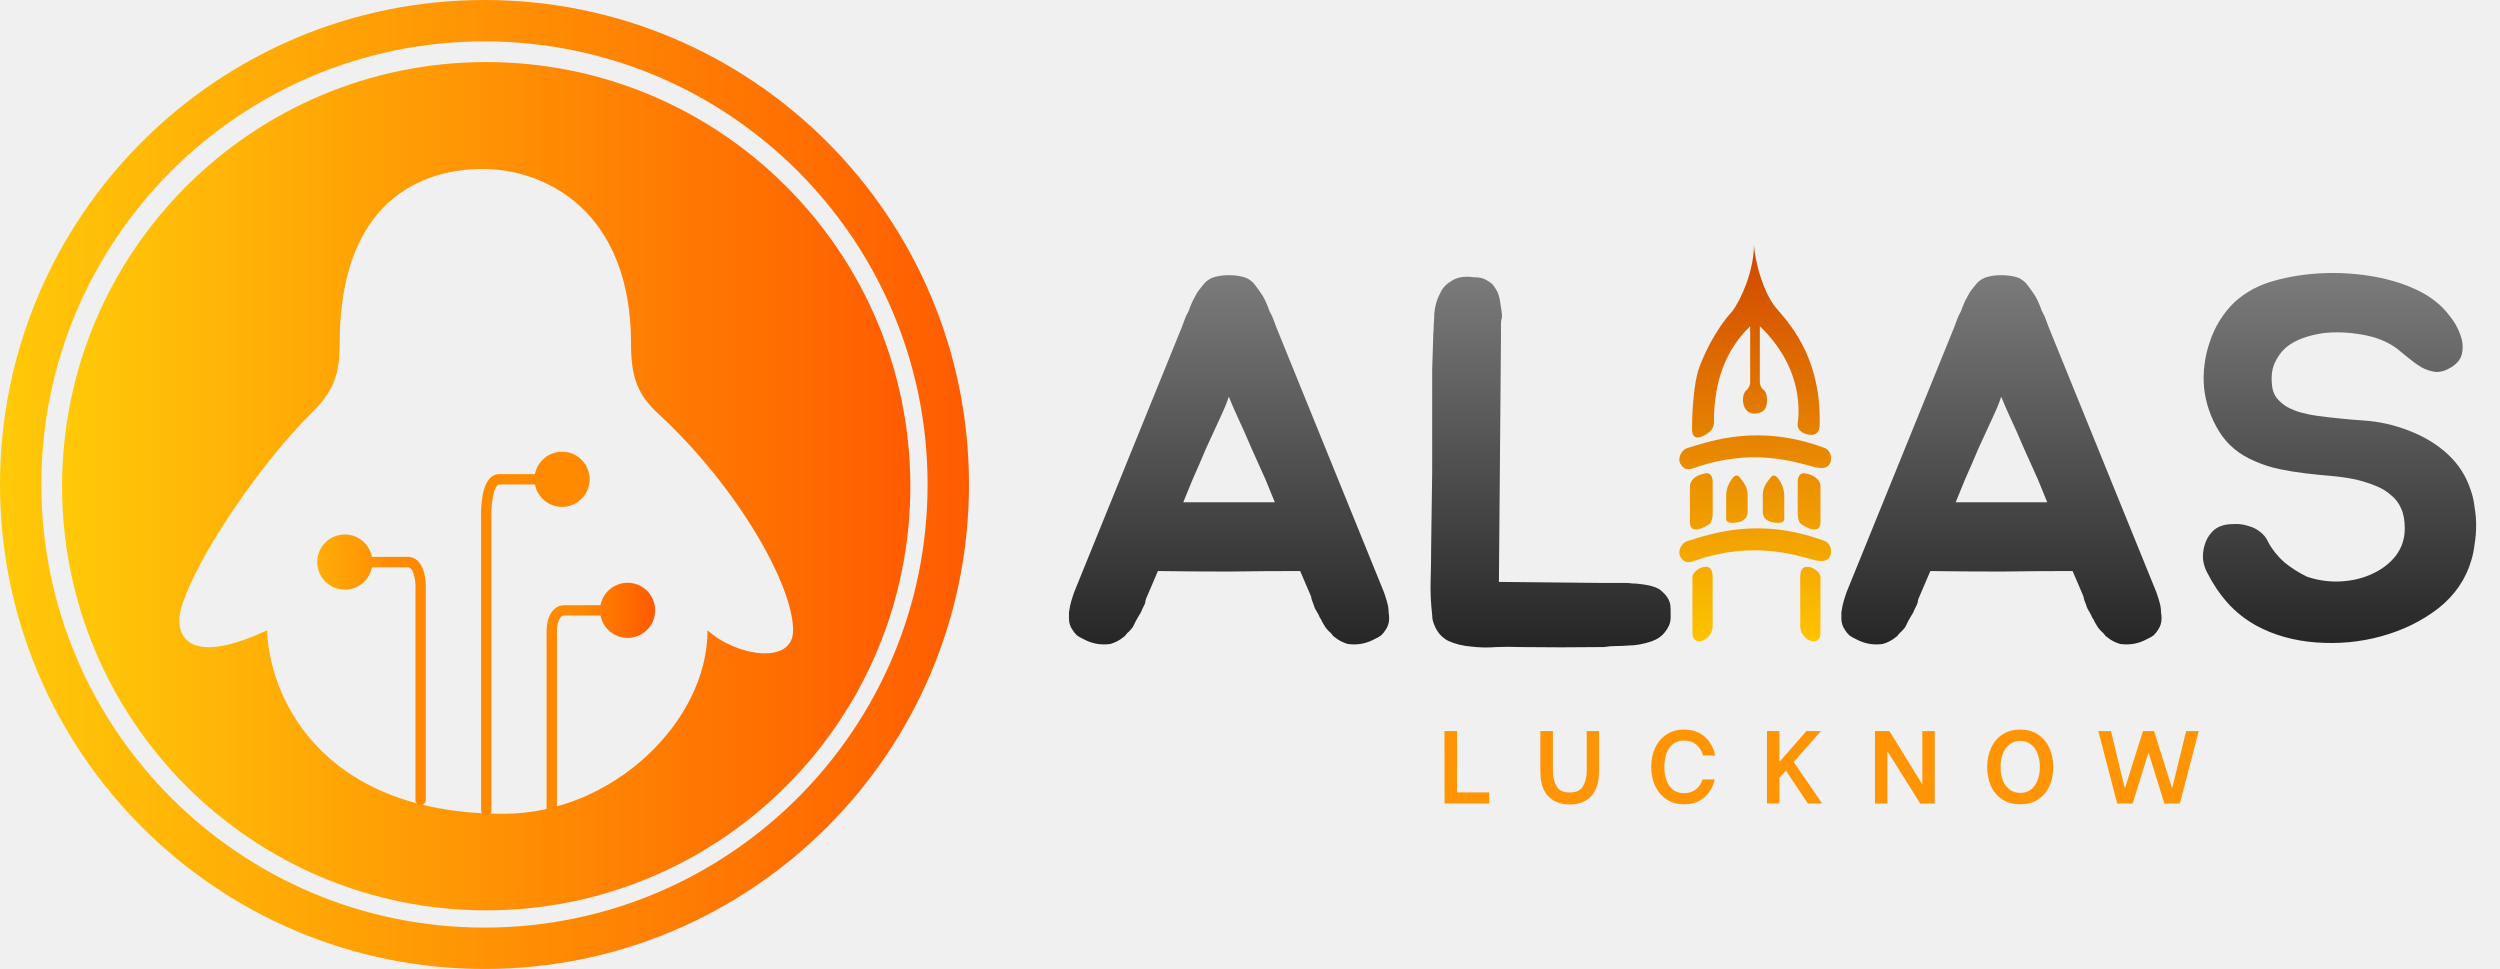
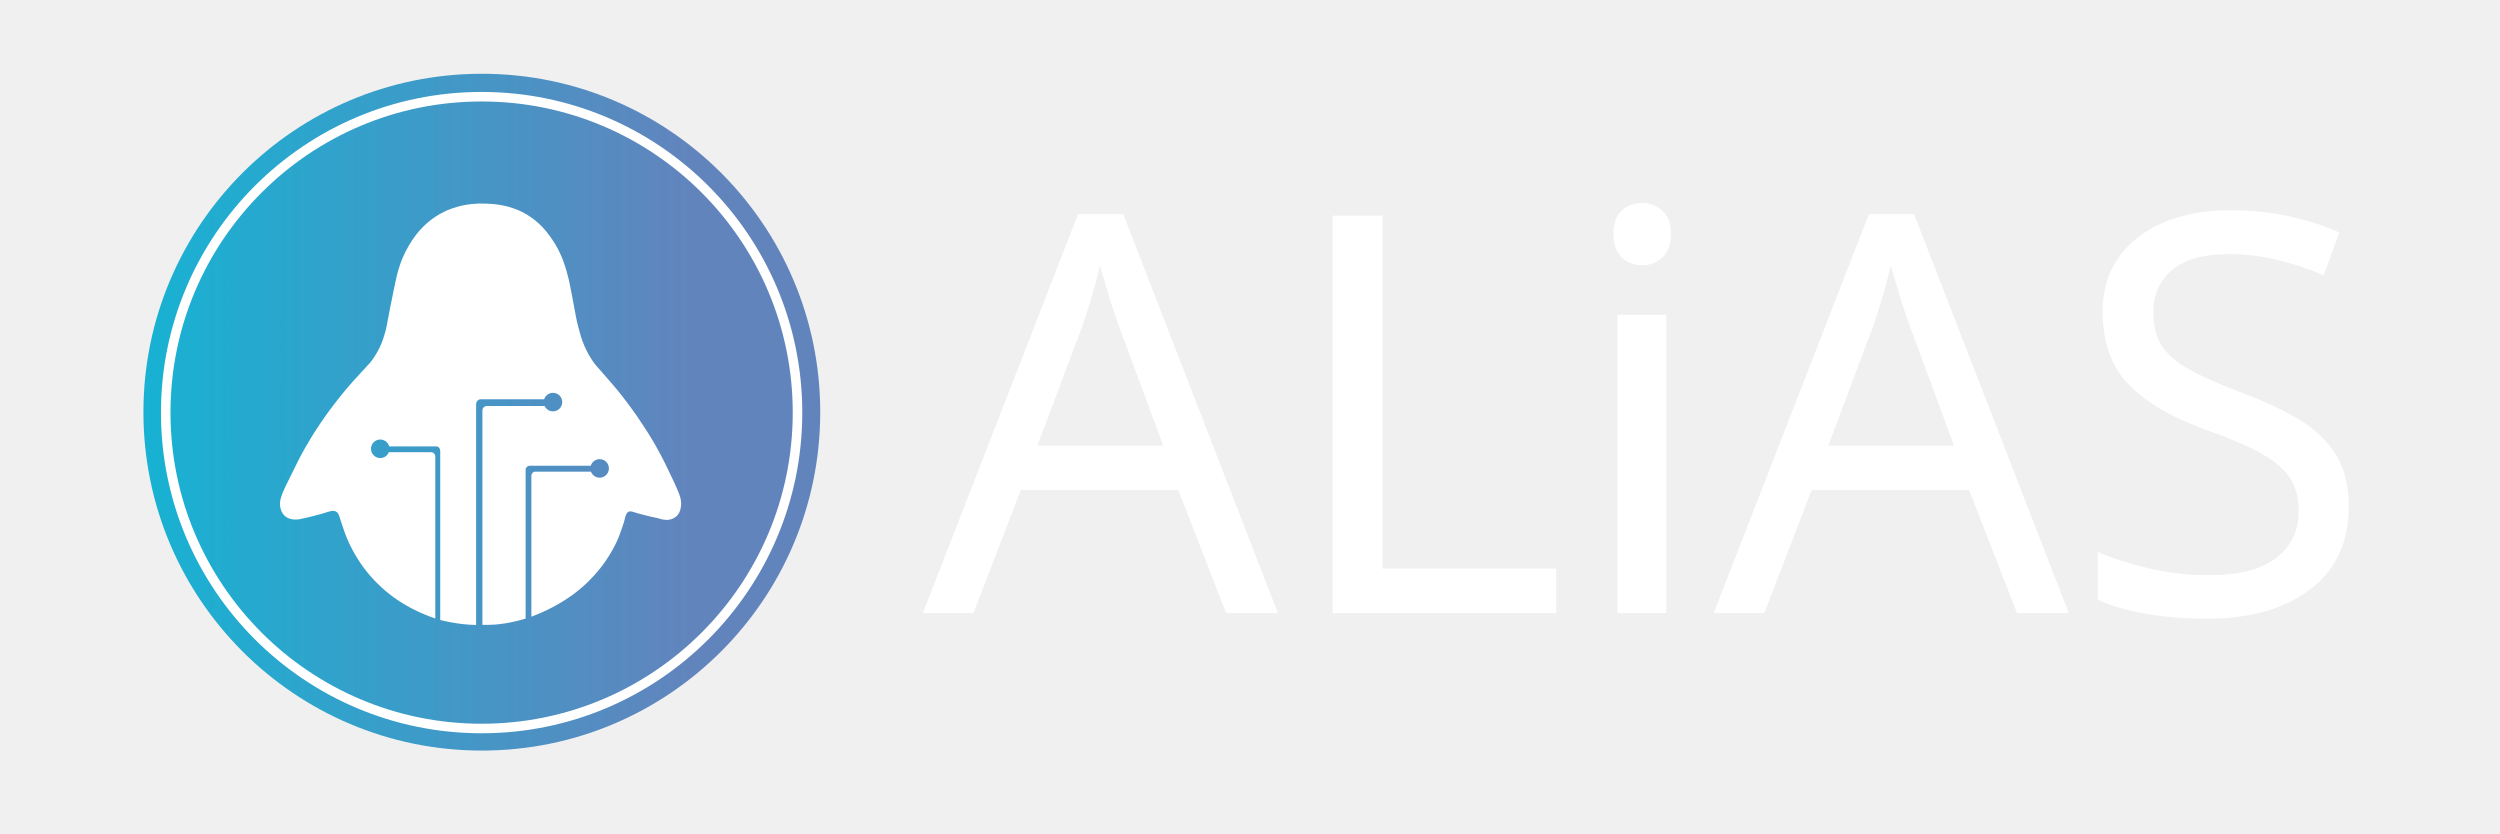
- <svg xmlns="http://www.w3.org/2000/svg" width="725" height="281" viewBox="0 0 725 281" fill="none">
-   <path d="M402.55 175.8C402.65 176.4 402.7 177 402.7 177.6C402.8 178.1 402.85 178.7 402.85 179.4C402.85 180.6 402.5 181.7 401.8 182.7C401.5 183.2 401.1 183.7 400.6 184.2C400.1 184.6 399.5 184.95 398.8 185.25C396.3 186.65 393.65 187.15 390.85 186.75C389.45 186.35 388.2 185.7 387.1 184.8C386.9 184.6 386.75 184.5 386.65 184.5C386.55 184.4 386.45 184.25 386.35 184.05C386.25 183.95 386.15 183.85 386.05 183.75C385.95 183.55 385.8 183.4 385.6 183.3C385.1 182.8 384.7 182.35 384.4 181.95C384.1 181.45 383.8 180.95 383.5 180.45C383.3 179.95 383.05 179.5 382.75 179.1C382.55 178.6 382.3 178.1 382 177.6C381.8 177.2 381.6 176.85 381.4 176.55C381.2 176.15 381.05 175.75 380.95 175.35C380.55 174.45 380.3 173.65 380.2 172.95L377.05 165.6C370.15 165.6 363.25 165.65 356.35 165.75C349.55 165.75 342.7 165.7 335.8 165.6L332.65 172.95C332.45 173.35 332.3 173.75 332.2 174.15C332.2 174.55 332.1 174.95 331.9 175.35C331.7 175.75 331.5 176.15 331.3 176.55C331.2 176.85 331.05 177.2 330.85 177.6C330.55 178.1 330.25 178.6 329.95 179.1C329.75 179.5 329.5 179.95 329.2 180.45C329 180.95 328.75 181.45 328.45 181.95C328.15 182.35 327.75 182.8 327.25 183.3C327.05 183.4 326.9 183.55 326.8 183.75C326.7 183.85 326.6 183.95 326.5 184.05C326.4 184.25 326.3 184.4 326.2 184.5C326.1 184.5 325.95 184.6 325.75 184.8C324.65 185.7 323.4 186.35 322 186.75C319.2 187.15 316.55 186.65 314.05 185.25C313.35 184.95 312.75 184.6 312.25 184.2C311.75 183.7 311.35 183.2 311.05 182.7C310.35 181.7 310 180.6 310 179.4C310 178.7 310 178.1 310 177.6C310.1 177 310.2 176.4 310.3 175.8C310.5 174.9 310.75 174 311.05 173.1C311.35 172.2 311.5 171.75 311.5 171.75L342.7 94.95L343.6 92.55C343.8 91.95 344.05 91.4 344.35 90.9C344.65 90.4 344.9 89.8 345.1 89.1C345.6 87.8 346.15 86.65 346.75 85.65C347.05 85.05 347.4 84.5 347.8 84C348.2 83.5 348.6 83 349 82.5C349.6 81.7 350.45 81.05 351.55 80.55C352.95 80.05 354.55 79.8 356.35 79.8C358.25 79.8 359.9 80.05 361.3 80.55C362.4 81.05 363.25 81.7 363.85 82.5C364.55 83.4 365.3 84.45 366.1 85.65C366.7 86.65 367.25 87.8 367.75 89.1C367.95 89.8 368.2 90.4 368.5 90.9C368.8 91.4 369.05 91.95 369.25 92.55L370.15 94.95L401.35 171.75C401.35 171.75 401.5 172.2 401.8 173.1C402.1 174 402.35 174.9 402.55 175.8ZM367 139.05C365.7 136.15 364.35 133.15 362.95 130.05C361.65 126.95 360.25 123.8 358.75 120.6C358.35 119.7 357.95 118.8 357.55 117.9C357.15 116.9 356.75 115.95 356.35 115.05C356.05 115.95 355.7 116.9 355.3 117.9C354.9 118.8 354.5 119.7 354.1 120.6C352.6 123.8 351.15 126.95 349.75 130.05C348.45 133.15 347.15 136.15 345.85 139.05L343.15 145.65H369.7L367 139.05ZM484.183 174.6C484.383 175.1 484.483 175.85 484.483 176.85C484.483 177.75 484.483 178.5 484.483 179.1C484.483 179.9 484.333 180.65 484.033 181.35C483.733 182.05 483.333 182.7 482.833 183.3C481.933 184.5 480.633 185.4 478.933 186C476.533 186.8 474.283 187.2 472.183 187.2C471.083 187.3 469.933 187.35 468.733 187.35C467.533 187.35 466.333 187.45 465.133 187.65H464.533C456.833 187.75 448.883 187.75 440.683 187.65C438.683 187.55 436.433 187.55 433.933 187.65C431.433 187.85 428.983 187.8 426.583 187.5C424.183 187.3 421.983 186.75 419.983 185.85C418.083 184.85 416.733 183.3 415.933 181.2C415.733 180.7 415.583 180.25 415.483 179.85C415.383 179.35 415.333 178.85 415.333 178.35C414.933 174.95 414.783 171.6 414.883 168.3C414.983 165 415.033 161.75 415.033 158.55L415.333 136.8V116.7C415.333 113.1 415.333 109.9 415.333 107.1C415.433 104.3 415.533 101.2 415.633 97.8V97.05C415.733 96.05 415.783 95.05 415.783 94.05C415.883 93.05 415.933 92.05 415.933 91.05C416.133 88.75 416.683 86.8 417.583 85.2C418.183 83.7 419.233 82.5 420.733 81.6C422.033 80.7 423.583 80.25 425.383 80.25C426.083 80.25 426.733 80.3 427.333 80.4C428.033 80.4 428.683 80.45 429.283 80.55C429.883 80.65 430.433 80.85 430.933 81.15C431.533 81.45 432.133 81.85 432.733 82.35C433.333 83.05 433.883 83.9 434.383 84.9C434.783 86 435.033 87.1 435.133 88.2C435.233 88.9 435.333 89.55 435.433 90.15C435.533 90.75 435.583 91.35 435.583 91.95C435.383 92.55 435.283 93.15 435.283 93.75C435.283 94.35 435.283 94.9 435.283 95.4V98.1L434.683 168.75L464.383 169.05H471.433C472.033 169.05 472.683 169.1 473.383 169.2C474.083 169.2 474.783 169.25 475.483 169.35C476.283 169.45 476.983 169.55 477.583 169.65C478.183 169.75 478.783 169.9 479.383 170.1C480.483 170.4 481.383 170.9 482.083 171.6C483.183 172.6 483.883 173.6 484.183 174.6Z" fill="url(#paint0_linear_254_58)" />
-   <path d="M431.88 229.79V233H418.92L418.89 212H422.55L422.52 229.79H431.88ZM455.257 233.3C452.637 233.3 450.557 232.51 449.017 230.93C447.477 229.33 446.707 226.95 446.707 223.79V212H450.337V223.58C450.337 225.26 450.677 226.72 451.357 227.96C452.037 229.2 453.337 229.82 455.257 229.82C457.117 229.82 458.397 229.2 459.097 227.96C459.797 226.72 460.147 225.26 460.147 223.58V212H463.717V223.79C463.717 226.95 462.947 229.33 461.407 230.93C459.887 232.51 457.837 233.3 455.257 233.3ZM488.395 233.24C486.415 233.24 484.705 232.76 483.265 231.8C481.825 230.82 480.725 229.51 479.965 227.87C479.225 226.23 478.855 224.41 478.855 222.41C478.855 220.39 479.225 218.56 479.965 216.92C480.725 215.28 481.825 213.98 483.265 213.02C484.705 212.06 486.415 211.58 488.395 211.58C490.815 211.58 492.805 212.27 494.365 213.65C495.925 215.03 496.945 216.85 497.425 219.11H493.885C493.565 217.83 492.925 216.79 491.965 215.99C491.005 215.17 489.835 214.76 488.455 214.76C486.555 214.76 485.115 215.46 484.135 216.86C483.155 218.24 482.665 220.08 482.665 222.38C482.665 224.68 483.155 226.53 484.135 227.93C485.135 229.33 486.575 230.03 488.455 230.03C489.775 230.03 490.895 229.66 491.815 228.92C492.735 228.16 493.375 227.2 493.735 226.04H497.275C496.775 228.18 495.755 229.92 494.215 231.26C492.675 232.58 490.735 233.24 488.395 233.24ZM512.428 212H516.028V220.79H516.178L523.858 212H528.088L520.168 220.97L528.418 233H524.278L517.918 223.49L516.028 225.56V233H512.428V212ZM543.736 212H547.936L557.386 227.33H557.476V212H561.076V233.03H556.876L547.456 218.03H547.336V233.03H543.736V212ZM585.889 233.24C583.849 233.24 582.109 232.77 580.669 231.83C579.229 230.89 578.139 229.61 577.399 227.99C576.659 226.35 576.289 224.51 576.289 222.47C576.289 220.43 576.659 218.59 577.399 216.95C578.139 215.29 579.229 213.98 580.669 213.02C582.129 212.06 583.869 211.58 585.889 211.58C587.889 211.58 589.609 212.06 591.049 213.02C592.489 213.98 593.579 215.28 594.319 216.92C595.059 218.56 595.429 220.41 595.429 222.47C595.429 224.51 595.059 226.35 594.319 227.99C593.579 229.61 592.489 230.89 591.049 231.83C589.609 232.77 587.889 233.24 585.889 233.24ZM585.889 229.94C587.669 229.94 589.059 229.24 590.059 227.84C591.059 226.44 591.559 224.63 591.559 222.41C591.559 220.99 591.339 219.71 590.899 218.57C590.459 217.43 589.809 216.53 588.949 215.87C588.109 215.19 587.089 214.85 585.889 214.85C584.689 214.85 583.659 215.19 582.799 215.87C581.939 216.53 581.279 217.44 580.819 218.6C580.379 219.74 580.159 221.02 580.159 222.44C580.159 223.86 580.379 225.14 580.819 226.28C581.259 227.4 581.909 228.29 582.769 228.95C583.629 229.61 584.669 229.94 585.889 229.94ZM608.51 212H612.17L616.13 228.35H616.31L621.47 212H624.68L629.81 228.35H629.99L633.98 212H637.64L632.15 233.03H627.68L623.15 218.48H622.97L618.47 233.03H614L608.51 212Z" fill="#FF9404" />
-   <path d="M626.55 175.8C626.65 176.4 626.7 177 626.7 177.6C626.8 178.1 626.85 178.7 626.85 179.4C626.85 180.6 626.5 181.7 625.8 182.7C625.5 183.2 625.1 183.7 624.6 184.2C624.1 184.6 623.5 184.95 622.8 185.25C620.3 186.65 617.65 187.15 614.85 186.75C613.45 186.35 612.2 185.7 611.1 184.8C610.9 184.6 610.75 184.5 610.65 184.5C610.55 184.4 610.45 184.25 610.35 184.05C610.25 183.95 610.15 183.85 610.05 183.75C609.95 183.55 609.8 183.4 609.6 183.3C609.1 182.8 608.7 182.35 608.4 181.95C608.1 181.45 607.8 180.95 607.5 180.45C607.3 179.95 607.05 179.5 606.75 179.1C606.55 178.6 606.3 178.1 606 177.6C605.8 177.2 605.6 176.85 605.4 176.55C605.2 176.15 605.05 175.75 604.95 175.35C604.55 174.45 604.3 173.65 604.2 172.95L601.05 165.6C594.15 165.6 587.25 165.65 580.35 165.75C573.55 165.75 566.7 165.7 559.8 165.6L556.65 172.95C556.45 173.35 556.3 173.75 556.2 174.15C556.2 174.55 556.1 174.95 555.9 175.35C555.7 175.75 555.5 176.15 555.3 176.55C555.2 176.85 555.05 177.2 554.85 177.6C554.55 178.1 554.25 178.6 553.95 179.1C553.75 179.5 553.5 179.95 553.2 180.45C553 180.95 552.75 181.45 552.45 181.95C552.15 182.35 551.75 182.8 551.25 183.3C551.05 183.4 550.9 183.55 550.8 183.75C550.7 183.85 550.6 183.95 550.5 184.05C550.4 184.25 550.3 184.4 550.2 184.5C550.1 184.5 549.95 184.6 549.75 184.8C548.65 185.7 547.4 186.35 546 186.75C543.2 187.15 540.55 186.65 538.05 185.25C537.35 184.95 536.75 184.6 536.25 184.2C535.75 183.7 535.35 183.2 535.05 182.7C534.35 181.7 534 180.6 534 179.4C534 178.7 534 178.1 534 177.6C534.1 177 534.2 176.4 534.3 175.8C534.5 174.9 534.75 174 535.05 173.1C535.35 172.2 535.5 171.75 535.5 171.75L566.7 94.95L567.6 92.55C567.8 91.95 568.05 91.4 568.35 90.9C568.65 90.4 568.9 89.8 569.1 89.1C569.6 87.8 570.15 86.65 570.75 85.65C571.05 85.05 571.4 84.5 571.8 84C572.2 83.5 572.6 83 573 82.5C573.6 81.7 574.45 81.05 575.55 80.55C576.95 80.05 578.55 79.8 580.35 79.8C582.25 79.8 583.9 80.05 585.3 80.55C586.4 81.05 587.25 81.7 587.85 82.5C588.55 83.4 589.3 84.45 590.1 85.65C590.7 86.65 591.25 87.8 591.75 89.1C591.95 89.8 592.2 90.4 592.5 90.9C592.8 91.4 593.05 91.95 593.25 92.55L594.15 94.95L625.35 171.75C625.35 171.75 625.5 172.2 625.8 173.1C626.1 174 626.35 174.9 626.55 175.8ZM591 139.05C589.7 136.15 588.35 133.15 586.95 130.05C585.65 126.95 584.25 123.8 582.75 120.6C582.35 119.7 581.95 118.8 581.55 117.9C581.15 116.9 580.75 115.95 580.35 115.05C580.05 115.95 579.7 116.9 579.3 117.9C578.9 118.8 578.5 119.7 578.1 120.6C576.6 123.8 575.15 126.95 573.75 130.05C572.45 133.15 571.15 136.15 569.85 139.05L567.15 145.65H593.7L591 139.05ZM716.583 142.35C717.083 143.75 717.433 145.35 717.633 147.15C717.933 148.85 718.083 150.6 718.083 152.4C718.083 154.2 717.933 156 717.633 157.8C717.433 159.5 717.133 161 716.733 162.3C715.133 167.9 711.933 172.6 707.133 176.4C702.333 180.1 696.833 182.8 690.633 184.5C684.533 186.2 678.183 186.8 671.583 186.3C665.083 185.8 659.283 184.15 654.183 181.35C650.983 179.55 648.233 177.35 645.933 174.75C643.633 172.15 641.683 169.25 640.083 166.05C639.483 164.95 639.083 163.7 638.883 162.3C638.783 160.8 638.933 159.4 639.333 158.1C639.733 156.7 640.383 155.5 641.283 154.5C642.183 153.4 643.433 152.65 645.033 152.25C646.033 152.05 647.133 151.95 648.333 151.95C649.633 151.95 650.883 152.15 652.083 152.55C653.283 152.85 654.383 153.4 655.383 154.2C656.383 154.9 657.183 155.9 657.783 157.2C658.883 159.3 660.433 161.25 662.433 163.05C664.533 164.75 666.733 166.15 669.033 167.25C672.333 168.35 675.633 168.8 678.933 168.6C682.333 168.4 685.383 167.65 688.083 166.35C690.883 165.05 693.133 163.3 694.833 161.1C696.533 158.8 697.383 156.2 697.383 153.3C697.383 150.9 697.033 148.95 696.333 147.45C695.633 145.85 694.633 144.55 693.333 143.55C692.133 142.45 690.633 141.55 688.833 140.85C687.133 140.15 685.233 139.55 683.133 139.05C680.733 138.55 678.283 138.2 675.783 138C673.383 137.8 670.933 137.55 668.433 137.25C665.933 136.95 663.483 136.55 661.083 136.05C658.683 135.55 656.333 134.8 654.033 133.8C649.433 131.9 645.933 129 643.533 125.1C641.133 121.2 639.683 117 639.183 112.5C638.783 108 639.333 103.55 640.833 99.15C642.333 94.65 644.733 90.8 648.033 87.6C651.233 84.7 655.033 82.65 659.433 81.45C663.933 80.15 668.883 79.4 674.283 79.2C677.283 79.1 680.283 79.2 683.283 79.5C686.383 79.8 689.333 80.3 692.133 81C695.033 81.7 697.683 82.6 700.083 83.7C702.583 84.8 704.733 86.1 706.533 87.6C707.833 88.6 709.133 89.95 710.433 91.65C711.733 93.25 712.733 95 713.433 96.9C714.133 98.7 714.333 100.45 714.033 102.15C713.833 103.85 712.783 105.3 710.883 106.5C709.283 107.5 707.733 107.95 706.233 107.85C704.833 107.65 703.483 107.2 702.183 106.5C700.883 105.7 699.633 104.8 698.433 103.8C697.233 102.8 696.133 101.9 695.133 101.1C692.433 99.1 689.083 97.75 685.083 97.05C681.083 96.35 677.333 96.2 673.833 96.6C671.633 96.9 669.583 97.4 667.683 98.1C665.783 98.8 664.133 99.75 662.733 100.95C661.433 102.15 660.383 103.65 659.583 105.45C658.883 107.15 658.633 109.1 658.833 111.3C658.933 112.9 659.383 114.25 660.183 115.35C661.083 116.45 662.133 117.35 663.333 118.05C664.633 118.75 666.033 119.3 667.533 119.7C669.033 120.1 670.533 120.4 672.033 120.6C676.533 121.2 681.033 121.65 685.533 121.95C690.033 122.25 694.433 123.25 698.733 124.95C703.133 126.65 706.883 128.95 709.983 131.85C713.083 134.75 715.283 138.25 716.583 142.35Z" fill="url(#paint1_linear_254_58)" />
-   <path d="M527.936 140.915V151.469C527.936 153.345 526.837 153.667 525.738 153.521C524.639 153.374 523.336 152.592 522.563 152.202C521.586 151.615 521.342 149.905 521.342 149.124V139.596C521.342 138.072 522.197 137.096 523.296 137.251C526.593 137.717 527.936 139.596 527.936 140.915Z" fill="url(#paint2_linear_254_58)" />
-   <path d="M517.435 150.443V143.7C517.435 141.121 515.969 139.01 515.237 138.277C514.358 137.456 513.649 138.277 513.649 138.277C512.184 140.036 511.207 141.355 511.207 143.7V148.537C511.207 150.531 513.08 151.322 514.016 151.469C516.58 151.87 517.435 151.469 517.435 150.443Z" fill="url(#paint3_linear_254_58)" />
-   <path d="M500.584 150.443V143.7C500.584 141.121 502.05 139.01 502.782 138.277C503.661 137.456 504.37 138.277 504.37 138.277C505.835 140.036 506.812 141.355 506.812 143.7V148.537C506.812 150.531 504.939 151.322 504.003 151.469C501.439 151.87 500.584 151.469 500.584 150.443Z" fill="url(#paint4_linear_254_58)" />
-   <path d="M490.083 140.915V151.469C490.083 153.345 491.182 153.667 492.281 153.521C493.38 153.374 494.683 152.592 495.456 152.202C496.433 151.615 496.677 149.905 496.677 149.124V139.596C496.677 138.072 495.822 137.096 494.723 137.251C491.427 137.717 490.083 139.596 490.083 140.915Z" fill="url(#paint5_linear_254_58)" />
-   <path d="M529.157 129.922C509.986 122.74 495.985 127.968 489.351 129.922C487.031 130.802 486.634 133.44 487.275 134.466C488.74 136.811 490.205 136.074 491.915 135.492C508.277 129.922 520.325 133.88 526.348 135.492C529.157 136.079 530.256 135.492 530.866 134.026C531.452 131.447 529.971 130.216 529.157 129.922Z" fill="url(#paint6_linear_254_58)" />
-   <path d="M529.157 156.892C509.986 149.71 495.985 154.938 489.351 156.892C487.031 157.771 486.634 160.41 487.275 161.436C488.74 163.781 490.205 163.044 491.915 162.462C508.277 156.892 520.325 160.849 526.348 162.462C529.157 163.048 530.256 162.462 530.866 160.996C531.452 158.416 529.971 157.185 529.157 156.892Z" fill="url(#paint7_linear_254_58)" />
-   <path d="M527.936 167.299V183.568C527.936 186.031 526.145 186.158 525.249 185.913C522.417 184.858 521.953 182.347 522.075 181.223V167.299C522.075 165.071 522.929 164.367 524.028 164.367C526.177 164.367 527.936 166.273 527.936 167.299Z" fill="url(#paint8_linear_254_58)" />
-   <path d="M490.799 167.299V183.568C490.799 186.031 492.589 186.158 493.485 185.913C496.318 184.858 496.782 182.347 496.66 181.223V167.299C496.66 165.071 495.805 164.367 494.706 164.367C492.557 164.367 490.799 166.273 490.799 167.299Z" fill="url(#paint9_linear_254_58)" />
-   <path d="M527.692 123.62C528.302 104.712 519.795 94.843 515.847 90.201C511.354 85.628 508.887 75.495 508.643 71C508.643 78.739 504.777 87.025 502.416 90.201C497.043 96.064 493.869 103.637 492.77 106.617C491.207 110.604 490.653 119.955 490.694 124.499C490.694 126.844 491.915 127.259 493.624 126.551C497.165 125.086 497.043 122.74 497.043 122.74C497.043 113.711 498.753 103.1 507.544 94.598V110.721C507.544 112.363 506.445 113.213 506.445 113.213C505.224 114.093 505.021 117.366 506.445 118.929C507.87 120.493 510.331 120.102 511.574 118.929C512.817 117.757 512.673 114.093 511.574 113.213C510.475 112.334 510.353 111.308 510.353 110.721V94.598C521.953 105.738 522.034 117.61 521.342 122.74C521.026 125.086 523.54 126.112 525.372 126.112C527.203 126.112 527.692 124.353 527.692 123.62Z" fill="url(#paint10_linear_254_58)" />
-   <circle cx="140.5" cy="140.5" r="134.5" stroke="url(#paint11_linear_254_58)" stroke-width="12" />
-   <path fill-rule="evenodd" clip-rule="evenodd" d="M141 264C208.931 264 264 208.931 264 141C264 73.069 208.931 18 141 18C73.069 18 18 73.069 18 141C18 208.931 73.069 264 141 264ZM98.5 99.67C98.5 58.5 122 49 140 49C158 49 183 61 183 99.67C183 109.5 184.954 114.5 191 120.083C213.894 141.225 230 169.658 230 182.78C230 192.987 213.457 190.314 205.185 182.78C205.185 209.39 177.45 236 146.067 236C91.765 236 77.947 200.52 77.46 182.78C52.474 194.445 50.775 182.437 52.474 176.583C57.024 160.909 77.146 132.674 90.062 120.083C97.166 113.157 98.5 108.054 98.5 99.67Z" fill="url(#paint12_linear_254_58)" />
-   <path d="M92 163C92 167.418 95.582 171 100 171C104.418 171 108 167.418 108 163C108 158.582 104.418 155 100 155C95.582 155 92 158.582 92 163ZM121.986 170.916L120.488 170.849L120.486 170.882V170.916H121.986ZM120.486 232C120.486 232.828 121.158 233.5 121.986 233.5C122.815 233.5 123.486 232.828 123.486 232H120.486ZM100 164.5H118.251V161.5H100V164.5ZM118.251 164.5C118.85 164.5 119.47 164.928 119.963 166.435C120.428 167.854 120.542 169.637 120.488 170.849L123.485 170.982C123.548 169.556 123.43 167.381 122.815 165.502C122.228 163.71 120.923 161.5 118.251 161.5V164.5ZM120.486 170.916V232H123.486V170.916H120.486Z" fill="url(#paint13_linear_254_58)" />
-   <path d="M171 139C171 143.418 167.418 147 163 147C158.582 147 155 143.418 155 139C155 134.582 158.582 131 163 131C167.418 131 171 134.582 171 139ZM141.014 150.013L142.513 149.965L142.514 149.989V150.013H141.014ZM142.514 235C142.514 235.828 141.842 236.5 141.014 236.5C140.185 236.5 139.514 235.828 139.514 235H142.514ZM163 140.5H144.749V137.5H163V140.5ZM144.749 140.5C144.592 140.5 144.348 140.556 144.005 141.054C143.645 141.578 143.323 142.403 143.071 143.473C142.572 145.594 142.457 148.205 142.513 149.965L139.515 150.061C139.453 148.15 139.57 145.254 140.151 142.786C140.439 141.563 140.868 140.323 141.533 139.355C142.216 138.362 143.271 137.5 144.749 137.5V140.5ZM142.514 150.013V235H139.514V150.013H142.514Z" fill="url(#paint14_linear_254_58)" />
-   <path d="M190 177C190 181.418 186.418 185 182 185C177.582 185 174 181.418 174 177C174 172.582 177.582 169 182 169C186.418 169 190 172.582 190 177ZM160.014 183.654L161.512 183.574L161.514 183.614V183.654H160.014ZM161.514 235C161.514 235.828 160.842 236.5 160.014 236.5C159.185 236.5 158.514 235.828 158.514 235H161.514ZM182 178.5H163.749V175.5H182V178.5ZM163.749 178.5C162.999 178.5 162.44 178.932 162.009 180.039C161.572 181.162 161.46 182.595 161.512 183.574L158.516 183.733C158.45 182.494 158.571 180.6 159.213 178.951C159.861 177.286 161.228 175.5 163.749 175.5V178.5ZM161.514 183.654V235H158.514V183.654H161.514Z" fill="url(#paint15_linear_254_58)" />
-   <defs>
-     <linearGradient id="paint0_linear_254_58" x1="397.5" y1="47" x2="397.5" y2="235" gradientUnits="userSpaceOnUse">
-       <stop stop-color="#959595" />
-       <stop offset="1" />
-     </linearGradient>
-     <linearGradient id="paint1_linear_254_58" x1="626.5" y1="47" x2="626.5" y2="235" gradientUnits="userSpaceOnUse">
-       <stop stop-color="#959595" />
-       <stop offset="1" />
-     </linearGradient>
-     <linearGradient id="paint2_linear_254_58" x1="509" y1="71" x2="509" y2="186" gradientUnits="userSpaceOnUse">
-       <stop stop-color="#CF4600" />
-       <stop offset="1" stop-color="#FFC300" />
-     </linearGradient>
-     <linearGradient id="paint3_linear_254_58" x1="509" y1="71" x2="509" y2="186" gradientUnits="userSpaceOnUse">
-       <stop stop-color="#CF4600" />
-       <stop offset="1" stop-color="#FFC300" />
-     </linearGradient>
-     <linearGradient id="paint4_linear_254_58" x1="509" y1="71" x2="509" y2="186" gradientUnits="userSpaceOnUse">
-       <stop stop-color="#CF4600" />
-       <stop offset="1" stop-color="#FFC300" />
-     </linearGradient>
-     <linearGradient id="paint5_linear_254_58" x1="509" y1="71" x2="509" y2="186" gradientUnits="userSpaceOnUse">
-       <stop stop-color="#CF4600" />
-       <stop offset="1" stop-color="#FFC300" />
-     </linearGradient>
-     <linearGradient id="paint6_linear_254_58" x1="509" y1="71" x2="509" y2="186" gradientUnits="userSpaceOnUse">
-       <stop stop-color="#CF4600" />
-       <stop offset="1" stop-color="#FFC300" />
-     </linearGradient>
-     <linearGradient id="paint7_linear_254_58" x1="509" y1="71" x2="509" y2="186" gradientUnits="userSpaceOnUse">
-       <stop stop-color="#CF4600" />
-       <stop offset="1" stop-color="#FFC300" />
-     </linearGradient>
-     <linearGradient id="paint8_linear_254_58" x1="509" y1="71" x2="509" y2="186" gradientUnits="userSpaceOnUse">
-       <stop stop-color="#CF4600" />
-       <stop offset="1" stop-color="#FFC300" />
-     </linearGradient>
-     <linearGradient id="paint9_linear_254_58" x1="509" y1="71" x2="509" y2="186" gradientUnits="userSpaceOnUse">
-       <stop stop-color="#CF4600" />
-       <stop offset="1" stop-color="#FFC300" />
-     </linearGradient>
-     <linearGradient id="paint10_linear_254_58" x1="509" y1="71" x2="509" y2="186" gradientUnits="userSpaceOnUse">
-       <stop stop-color="#CF4600" />
-       <stop offset="1" stop-color="#FFC300" />
-     </linearGradient>
-     <linearGradient id="paint11_linear_254_58" x1="281" y1="141" x2="-5.86204e-06" y2="141" gradientUnits="userSpaceOnUse">
-       <stop stop-color="#FF5C00" />
-       <stop offset="1" stop-color="#FFC908" />
-     </linearGradient>
-     <linearGradient id="paint12_linear_254_58" x1="264" y1="141" x2="18" y2="141" gradientUnits="userSpaceOnUse">
-       <stop stop-color="#FF5C00" />
-       <stop offset="1" stop-color="#FFC908" />
-     </linearGradient>
-     <linearGradient id="paint13_linear_254_58" x1="113.829" y1="192.333" x2="93.242" y2="192.407" gradientUnits="userSpaceOnUse">
-       <stop stop-color="#FF8A00" />
-       <stop offset="1" stop-color="#FFAB08" />
-     </linearGradient>
-     <linearGradient id="paint14_linear_254_58" x1="149.171" y1="179.812" x2="169.758" y2="179.865" gradientUnits="userSpaceOnUse">
-       <stop stop-color="#FF8A00" />
-       <stop offset="1" stop-color="#FF8A00" />
-     </linearGradient>
-     <linearGradient id="paint15_linear_254_58" x1="168.171" y1="201.657" x2="188.758" y2="201.745" gradientUnits="userSpaceOnUse">
-       <stop stop-color="#FF8A00" />
-       <stop offset="1" stop-color="#FF5C00" />
+ <svg xmlns="http://www.w3.org/2000/svg" viewBox="0 0 300 100" version="1.1" id="svg2" width="300" height="100">
+   <defs id="defs2">
+     <style id="style1">
+       .cls-1 {
+         fill: #fff;
+       }
+ 
+       .cls-2 {
+         fill: none;
+         stroke: #fff;
+         stroke-miterlimit: 10;
+         stroke-width: 8px;
+       }
+ 
+       .cls-3 {
+         fill: url(#linear-gradient);
+       }
+     </style>
+     <linearGradient id="linear-gradient" x1="12.17" y1="283.98" x2="580.12" y2="283.98" gradientUnits="userSpaceOnUse">
+       <stop offset="0" stop-color="#17b2d3" id="stop1" />
+       <stop offset=".81" stop-color="#6284bd" id="stop2" />
    </linearGradient>
  </defs>
+   <g id="g3" transform="matrix(0.1429968,0,0,0.1429968,40.39331,-1.812713)">
+     <g id="Circle" transform="translate(-174.2773,74.57876)">
+       <circle id="bg-gradiant" class="cls-3" cx="296.14" cy="283.98" r="283.98" style="fill:url(#linear-gradient)" />
+       <circle id="outer-ring" class="cls-2" cx="295.96" cy="284.35" r="265.09" />
+     </g>
+     <g id="g2" transform="translate(-174.2773,74.57876)">
+       <g id="penguin">
+         <path class="cls-1" d="m 462.84,356.21 c 0.35,1.63 0.84,4.1 0.34,7.22 -0.31,1.9 -0.68,4.37 -2.61,6.72 -2.18,2.66 -4.96,3.52 -5.86,3.78 -2.57,0.76 -4.81,0.41 -6.07,0.22 -1.24,-0.18 -2.14,-0.45 -2.59,-0.59 -4.34,-1.3 -4.61,-0.91 -12.74,-3.03 -5.66,-1.49 -8.49,-2.23 -9.56,-2.67 -0.13,-0.06 -0.72,-0.3 -1.54,-0.46 -0.88,-0.16 -1.86,-0.33 -2.81,0.06 -1.3,0.54 -1.9,1.88 -2.36,2.92 -0.41,0.91 -0.55,1.67 -0.58,1.83 -0.81,4.13 -3.93,12.65 -4.89,15.17 -1.13,2.94 -2.14,5.03 -3,6.83 -1.17,2.43 -4.09,8.25 -8.89,15.17 -2.19,3.15 -6.89,9.57 -14.11,16.66 -1.88,1.85 -6.22,5.99 -12.39,10.61 -2.35,1.76 -12.8,9.47 -28.72,16.28 -2.74,1.17 -5.05,2.06 -6.67,2.67 h -0.07 V 337.43 c 0,-1.93 1.41,-3.5 3.14,-3.5 h 46.87 c 1.12,2.94 3.96,5.03 7.28,5.03 4.3,0 7.78,-3.48 7.78,-7.78 0,-4.3 -3.48,-7.78 -7.78,-7.78 -3.51,0 -6.49,2.34 -7.45,5.55 h -51.22 c -1.91,0 -3.45,1.59 -3.45,3.55 v 124.77 h -0.21 c -4.41,1.34 -8.28,2.26 -11.42,2.91 -2.8,0.58 -6.41,1.32 -11.25,1.81 -0.8,0.08 -4.28,0.42 -8.92,0.5 -1.8,0.03 -3.33,0.01 -4.47,-0.01 V 282.51 c 0,-2.05 1.74,-3.71 3.88,-3.71 h 48.3 c 1.23,2.66 3.92,4.5 7.05,4.5 4.29,0 7.77,-3.49 7.77,-7.78 0,-4.29 -3.48,-7.78 -7.77,-7.78 -3.47,0 -6.41,2.27 -7.41,5.41 h -53.29 c -2.1,0 -3.81,1.93 -3.81,4.31 v 185.11 c -4.23,-0.09 -7.96,-0.38 -11.05,-0.72 -1.26,-0.14 -5.09,-0.57 -10.08,-1.5 -3.18,-0.59 -6.17,-1.26 -8.98,-1.97 V 316.6 c 0,-2.15 -1.44,-3.89 -3.22,-3.89 h -39.59 c -0.88,-3.33 -3.91,-5.78 -7.52,-5.78 -4.3,0 -7.78,3.48 -7.78,7.78 0,4.3 3.48,7.78 7.78,7.78 3.29,0 6.11,-2.04 7.24,-4.93 h 35.32 c 2,0 3.63,1.66 3.63,3.71 v 135.77 h -0.15 c -1.95,-0.64 -4.67,-1.59 -7.85,-2.89 -16.15,-6.54 -26.96,-14.74 -30.08,-17.18 -10.9,-8.53 -17.85,-17.02 -21,-21.15 -1.97,-2.58 -5.93,-8 -9.94,-15.39 -1.13,-2.08 -3.12,-5.76 -5.17,-10.78 -1.44,-3.52 -2.66,-7.07 -3.22,-8.72 -1.15,-3.34 -1.72,-5.01 -1.89,-5.66 -0.1,-0.38 -0.59,-2.28 -1.5,-4.62 -0.46,-1.18 -0.91,-2.16 -1.91,-2.88 -0.7,-0.51 -1.43,-0.7 -1.74,-0.78 -1.18,-0.3 -2.2,-0.15 -2.67,-0.08 -0.3,0.05 -0.52,0.11 -0.63,0.13 -2.11,0.53 -3.17,0.8 -4.94,1.45 -1.38,0.51 -4.51,1.32 -10.78,2.94 -6.69,1.74 -3.7,0.79 -9.11,2.11 -0.48,0.12 -1.55,0.38 -3,0.5 -2.09,0.18 -3.68,-0.06 -4,-0.11 -1.43,-0.22 -3.8,-0.59 -6.05,-2.33 -2.05,-1.58 -2.96,-3.5 -3.45,-4.56 -1.41,-3.06 -1.29,-5.81 -1.22,-7.11 0.11,-2.01 0.57,-3.48 1.22,-5.55 0.61,-1.93 1.3,-3.51 2,-5.11 0.78,-1.79 1.44,-3.1 1.61,-3.45 9.1,-18.23 10.73,-22.21 16,-31.5 2.8,-4.93 7.37,-12.66 13.56,-21.78 1.7,-2.51 7.55,-11.03 15.94,-21.5 2.63,-3.27 5.97,-7.42 10.61,-12.61 2.85,-3.17 7.33,-8.02 9,-9.83 4.93,-5.32 4.84,-5.15 5.67,-6.17 1.17,-1.43 4.79,-6.01 8.06,-12.83 2.37,-4.96 3.5,-8.9 4.61,-12.83 1.27,-4.52 1.3,-5.72 3.55,-17.5 0.27,-1.42 1.76,-9.19 3.61,-18 1.41,-6.71 2.11,-10.07 2.63,-12.12 1.19,-4.67 3.72,-14.37 10.11,-25.07 2.84,-4.75 8.65,-14.26 19.56,-22.26 4.83,-3.54 9.11,-5.64 10.89,-6.48 1.43,-0.67 7.46,-3.43 16.07,-5.11 2.62,-0.51 9.21,-1.65 17.85,-1.28 6.92,0.29 21.38,0.84 35.78,9.96 10.04,6.36 15.68,13.99 18.81,18.3 9.73,13.38 13.13,27.2 15.2,35.63 0.53,2.13 1.31,6.19 2.88,14.31 2.8,14.5 3.13,18 5.21,25.87 1.57,5.94 2.67,10.03 5.05,15.43 1.55,3.5 4.27,9.55 9.44,16.01 0.62,0.78 0.37,0.43 6.38,7.29 2.94,3.36 6,6.86 7.81,8.96 6.04,7.03 10.51,12.96 12.67,15.83 5.63,7.5 9.54,13.4 12.11,17.28 3.3,5 6.88,10.42 11.16,17.95 3.55,6.22 6.11,11.29 8.06,15.16 0.91,1.82 2.68,5.53 6.22,12.95 0.29,0.6 1.02,2.13 1.95,4.16 0.89,1.97 1.62,3.56 2.39,5.45 1.34,3.29 2.01,4.94 2.38,6.72 z" id="path2" />
+       </g>
+     </g>
+   </g>
+   <text xml:space="preserve" style="font-size:66.786px;font-family:ClarendonWideW01-Regular;-inkscape-font-specification:ClarendonWideW01-Regular;fill:#ffffff;stroke-width:1.67" x="110.741" y="73.572" id="text3">
+     <tspan id="tspan3" x="110.741" y="73.572" style="font-style:normal;font-variant:normal;font-weight:normal;font-stretch:normal;font-family:'Balsamiq Sans';-inkscape-font-specification:'Balsamiq Sans';stroke-width:1.67">ALiAS</tspan>
+   </text>
</svg>
